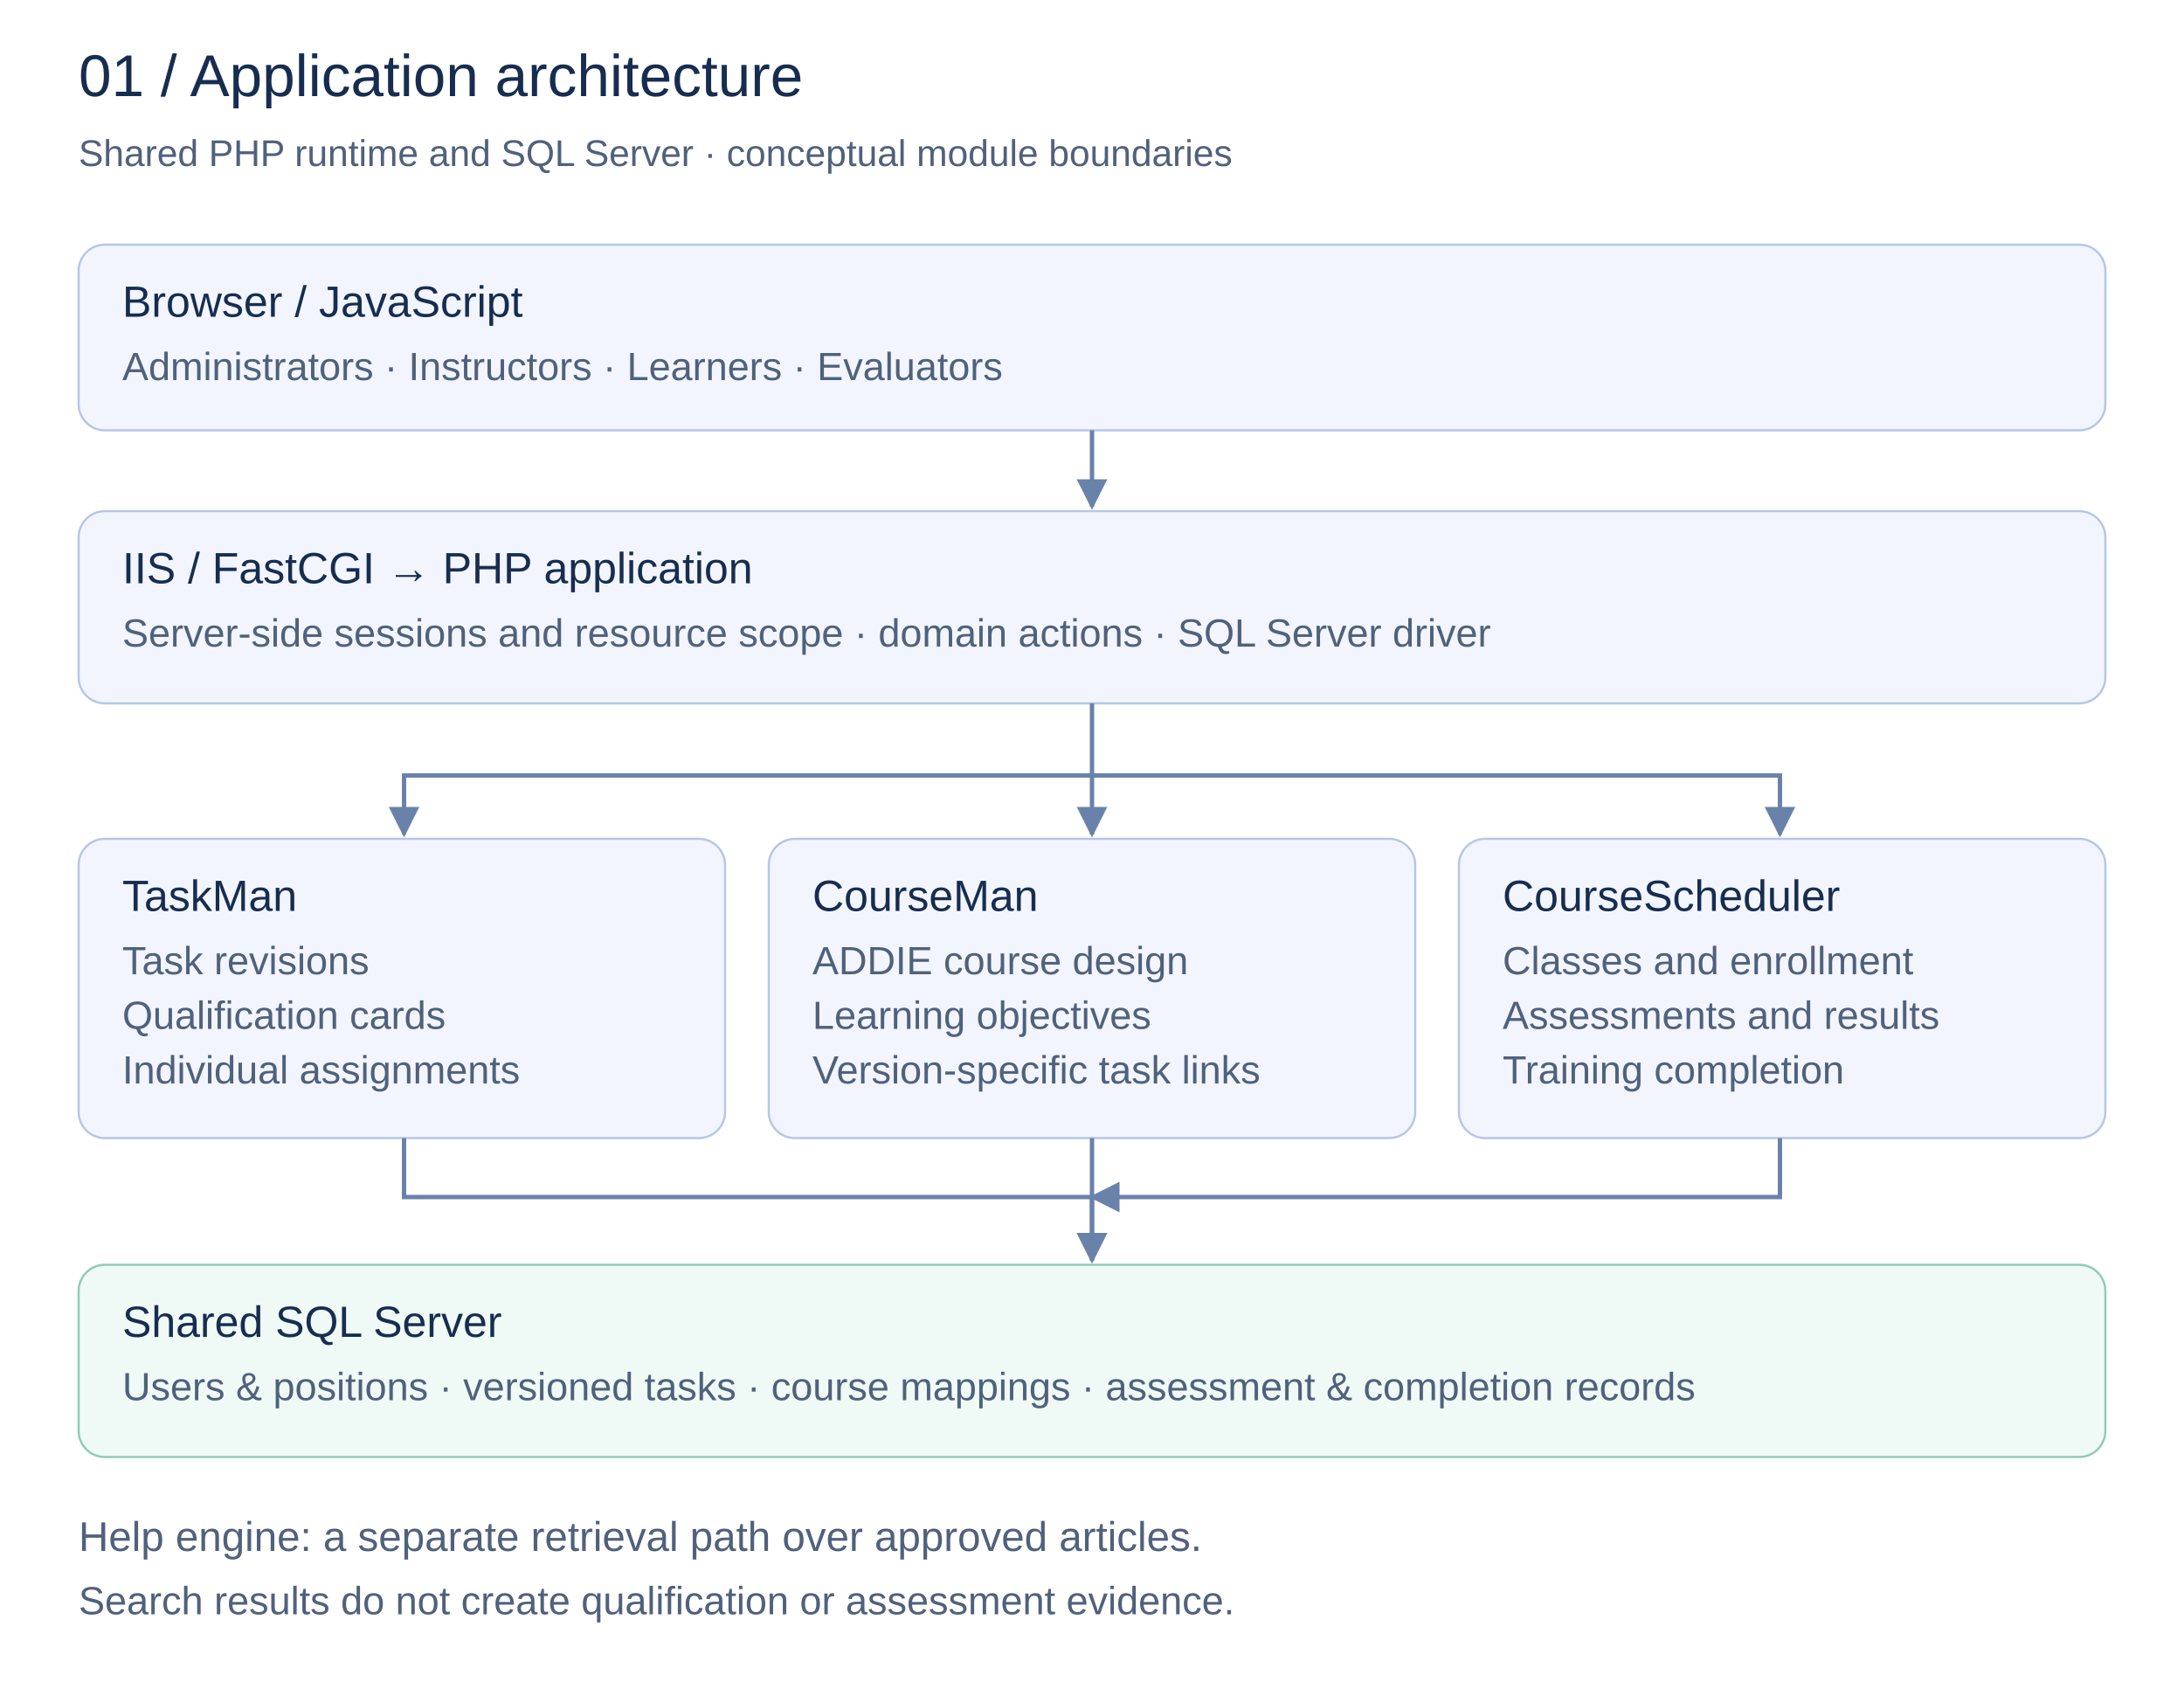
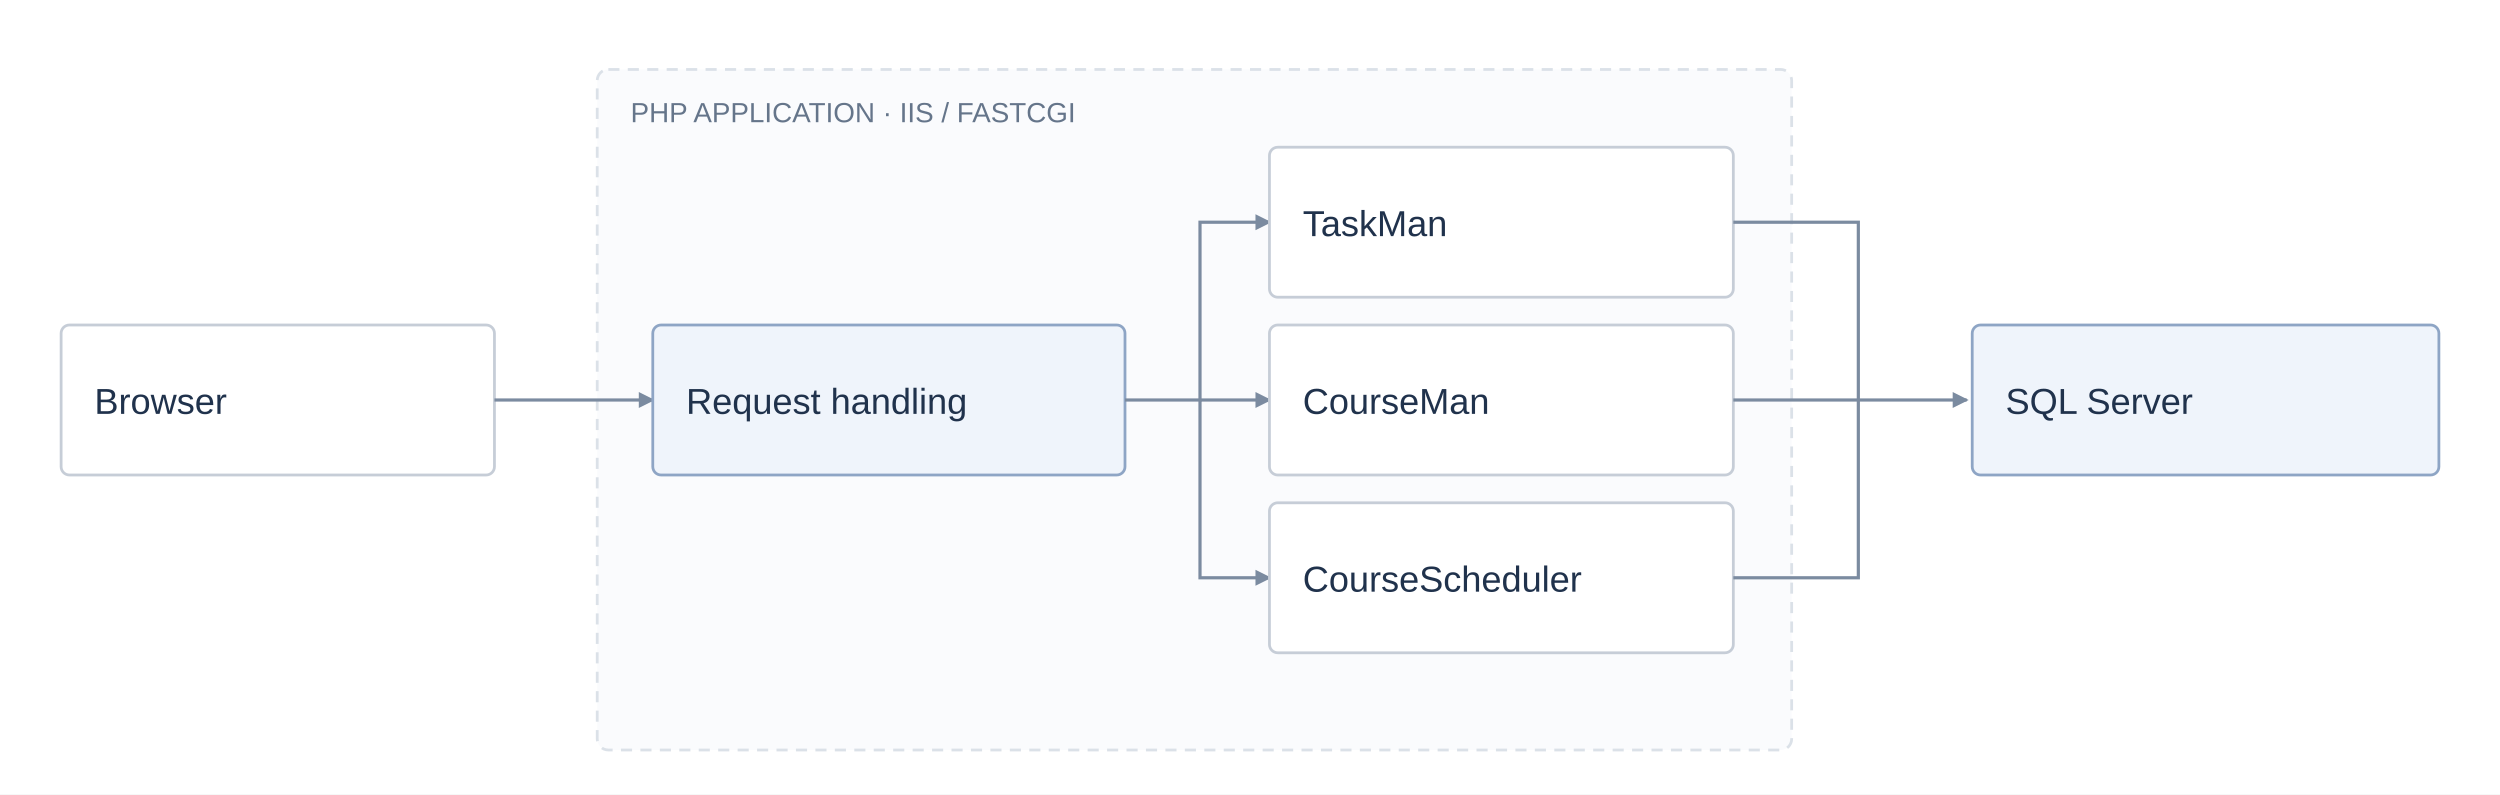
- <svg xmlns="http://www.w3.org/2000/svg" width="1000" height="770" viewBox="0 0 1000 770" role="img" aria-labelledby="title desc">
+ <svg xmlns="http://www.w3.org/2000/svg" width="900" height="286" viewBox="0 0 900 286" role="img" aria-label="CTRACC application architecture">
  <defs>
-     <marker id="a" viewBox="0 0 10 10" refX="9" refY="5" markerWidth="7" markerHeight="7" orient="auto-start-reverse">
-       <path d="M0 0 L10 5 L0 10z" fill="#6982aa" />
+     <marker id="arrow" viewBox="0 0 8 8" refX="7" refY="4" markerWidth="5" markerHeight="5" orient="auto">
+       <path d="M0 0L8 4L0 8" fill="#7b8ba0" />
    </marker>
  </defs>
-   <rect width="1000" height="770" fill="#fff" />
+   <rect width="900" height="286" fill="white" />
  <g font-family="Arial, sans-serif">
-     <text x="36" y="44" fill="#172d50" font-size="27">01 / Application architecture</text>
-     <text x="36" y="76" fill="#50617c" font-size="17">Shared PHP runtime and SQL Server · conceptual module boundaries</text>
-     <rect x="36" y="112" width="928" height="85" rx="12" fill="#f2f5fd" stroke="#b6c6e7" />
-     <text x="56" y="145" fill="#172d50" font-size="20">Browser / JavaScript</text>
-     <text x="56" y="174" fill="#50617c" font-size="18">Administrators · Instructors · Learners · Evaluators</text>
-     <path d="M500 197 V232" fill="none" stroke="#6982aa" stroke-width="2" marker-end="url(#a)" />
-     <rect x="36" y="234" width="928" height="88" rx="12" fill="#f2f5fd" stroke="#b6c6e7" />
-     <text x="56" y="267" fill="#172d50" font-size="20">IIS / FastCGI → PHP application</text>
-     <text x="56" y="296" fill="#50617c" font-size="18">Server-side sessions and resource scope · domain actions · SQL Server driver</text>
-     <path d="M500 322 V355 H185 V382" fill="none" stroke="#6982aa" stroke-width="2" marker-end="url(#a)" />
-     <path d="M500 355 V382" fill="none" stroke="#6982aa" stroke-width="2" marker-end="url(#a)" />
-     <path d="M500 355 H815 V382" fill="none" stroke="#6982aa" stroke-width="2" marker-end="url(#a)" />
-     <rect x="36" y="384" width="296" height="137" rx="12" fill="#f2f5fd" stroke="#b6c6e7" />
-     <text x="56" y="417" fill="#172d50" font-size="20">TaskMan</text>
-     <text x="56" y="446" fill="#50617c" font-size="18">Task revisions</text>
-     <text x="56" y="471" fill="#50617c" font-size="18">Qualification cards</text>
-     <text x="56" y="496" fill="#50617c" font-size="18">Individual assignments</text>
-     <rect x="352" y="384" width="296" height="137" rx="12" fill="#f2f5fd" stroke="#b6c6e7" />
-     <text x="372" y="417" fill="#172d50" font-size="20">CourseMan</text>
-     <text x="372" y="446" fill="#50617c" font-size="18">ADDIE course design</text>
-     <text x="372" y="471" fill="#50617c" font-size="18">Learning objectives</text>
-     <text x="372" y="496" fill="#50617c" font-size="18">Version-specific task links</text>
-     <rect x="668" y="384" width="296" height="137" rx="12" fill="#f2f5fd" stroke="#b6c6e7" />
-     <text x="688" y="417" fill="#172d50" font-size="20">CourseScheduler</text>
-     <text x="688" y="446" fill="#50617c" font-size="18">Classes and enrollment</text>
-     <text x="688" y="471" fill="#50617c" font-size="18">Assessments and results</text>
-     <text x="688" y="496" fill="#50617c" font-size="18">Training completion</text>
-     <path d="M185 521 V548 H500 V577" fill="none" stroke="#6982aa" stroke-width="2" marker-end="url(#a)" />
-     <path d="M500 521 V577" fill="none" stroke="#6982aa" stroke-width="2" marker-end="url(#a)" />
-     <path d="M815 521 V548 H500" fill="none" stroke="#6982aa" stroke-width="2" marker-end="url(#a)" />
-     <rect x="36" y="579" width="928" height="88" rx="12" fill="#effaf6" stroke="#90cbb6" />
-     <text x="56" y="612" fill="#172d50" font-size="20">Shared SQL Server</text>
-     <text x="56" y="641" fill="#50617c" font-size="18">Users &amp; positions · versioned tasks · course mappings · assessment &amp; completion records</text>
-     <text x="36" y="710" fill="#50617c" font-size="19">Help engine: a separate retrieval path over approved articles.</text>
-     <text x="36" y="739" fill="#50617c" font-size="18">Search results do not create qualification or assessment evidence.</text>
+     <rect x="215" y="25" width="430" height="245" rx="4" fill="#fafbfd" stroke="#dbe1e8" stroke-dasharray="4 3" />
+     <text x="227" y="44" font-size="10" fill="#65758a">PHP APPLICATION · IIS / FASTCGI</text>
+     <rect x="22" y="117" width="156" height="54" rx="3" fill="#fff" stroke="#c6cdd7" />
+     <text x="34" y="149" font-size="13" fill="#20324c">Browser</text>
+     <path d="M178 144 H235" fill="none" stroke="#7b8ba0" stroke-width="1.15" marker-end="url(#arrow)" />
+     <rect x="235" y="117" width="170" height="54" rx="3" fill="#eff4fb" stroke="#8ea5c5" />
+     <text x="247" y="149" font-size="13" fill="#20324c">Request handling</text>
+     <path d="M405 144 H432 V80 H457" fill="none" stroke="#7b8ba0" stroke-width="1.15" marker-end="url(#arrow)" />
+     <path d="M432 144 H457" fill="none" stroke="#7b8ba0" stroke-width="1.15" marker-end="url(#arrow)" />
+     <path d="M432 144 V208 H457" fill="none" stroke="#7b8ba0" stroke-width="1.15" marker-end="url(#arrow)" />
+     <rect x="457" y="53" width="167" height="54" rx="3" fill="#fff" stroke="#c6cdd7" />
+     <text x="469" y="85" font-size="13" fill="#20324c">TaskMan</text>
+     <rect x="457" y="117" width="167" height="54" rx="3" fill="#fff" stroke="#c6cdd7" />
+     <text x="469" y="149" font-size="13" fill="#20324c">CourseMan</text>
+     <rect x="457" y="181" width="167" height="54" rx="3" fill="#fff" stroke="#c6cdd7" />
+     <text x="469" y="213" font-size="13" fill="#20324c">CourseScheduler</text>
+     <path d="M624 80 H669 V208 H624" fill="none" stroke="#7b8ba0" stroke-width="1.15" />
+     <path d="M624 144 H669" fill="none" stroke="#7b8ba0" stroke-width="1.15" />
+     <path d="M669 144 H708" fill="none" stroke="#7b8ba0" stroke-width="1.15" marker-end="url(#arrow)" />
+     <rect x="710" y="117" width="168" height="54" rx="3" fill="#eff4fb" stroke="#8ea5c5" />
+     <text x="722" y="149" font-size="13" fill="#20324c">SQL Server</text>
  </g>
</svg>
